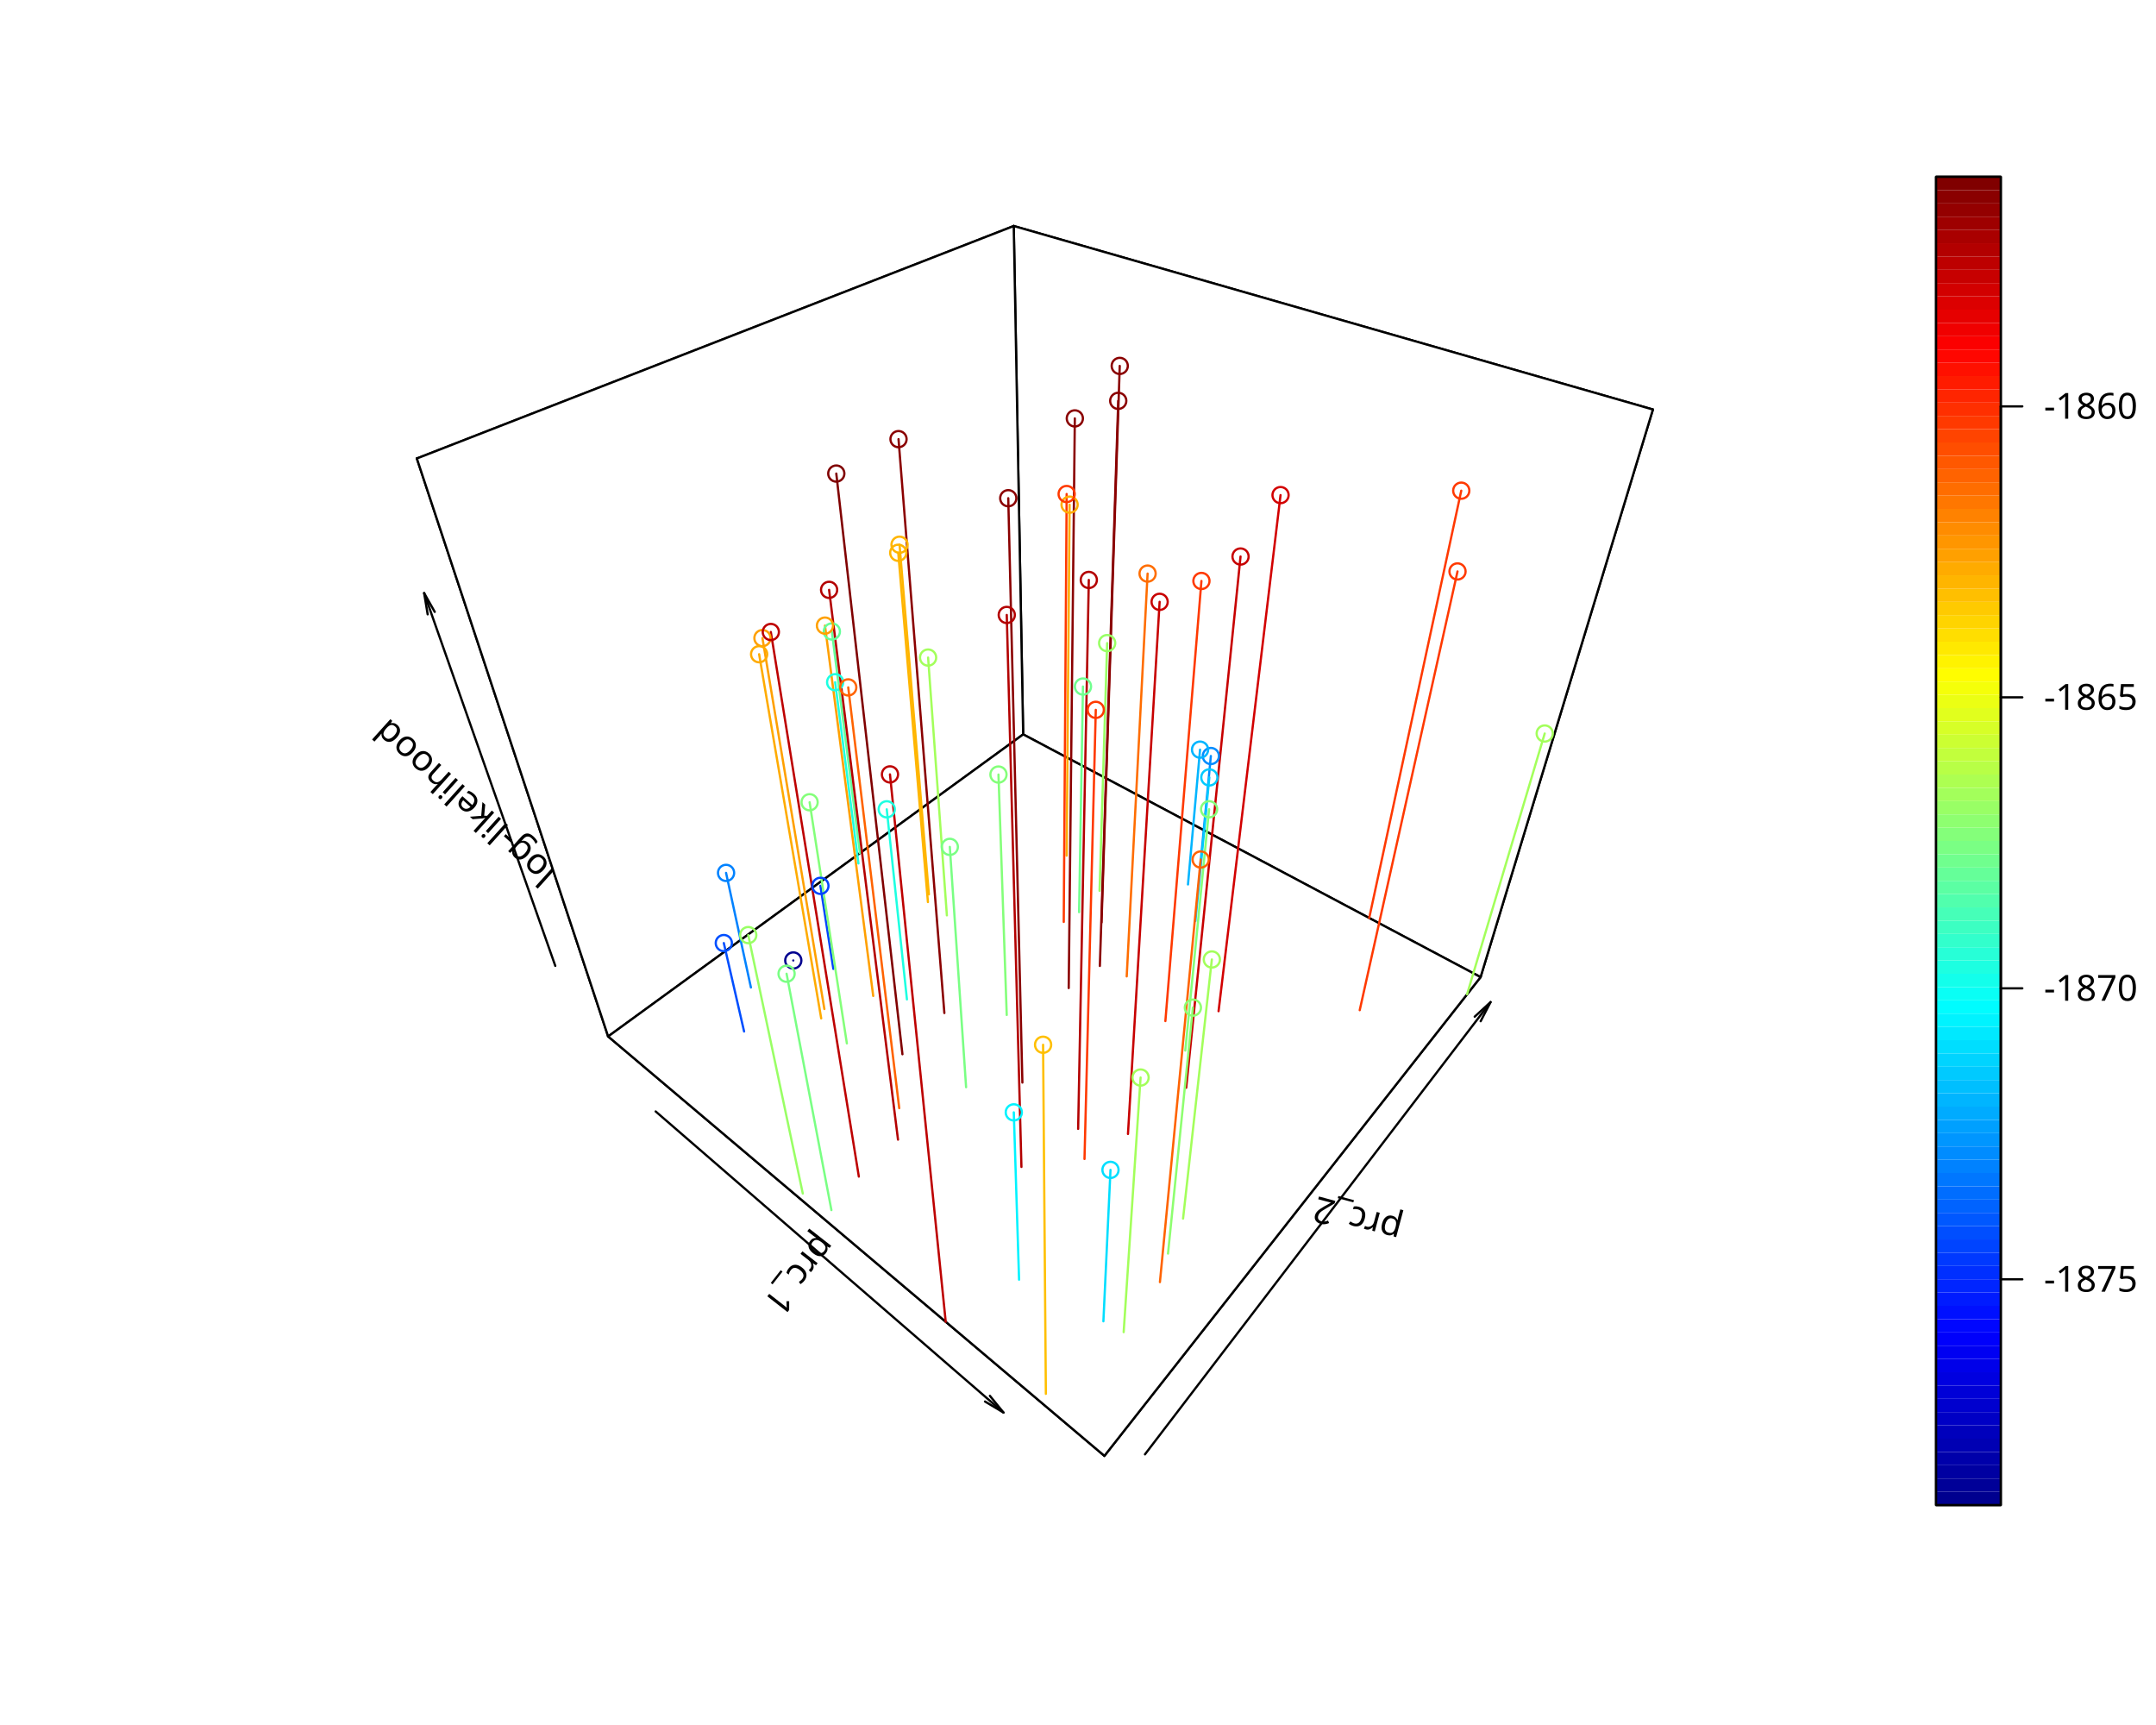
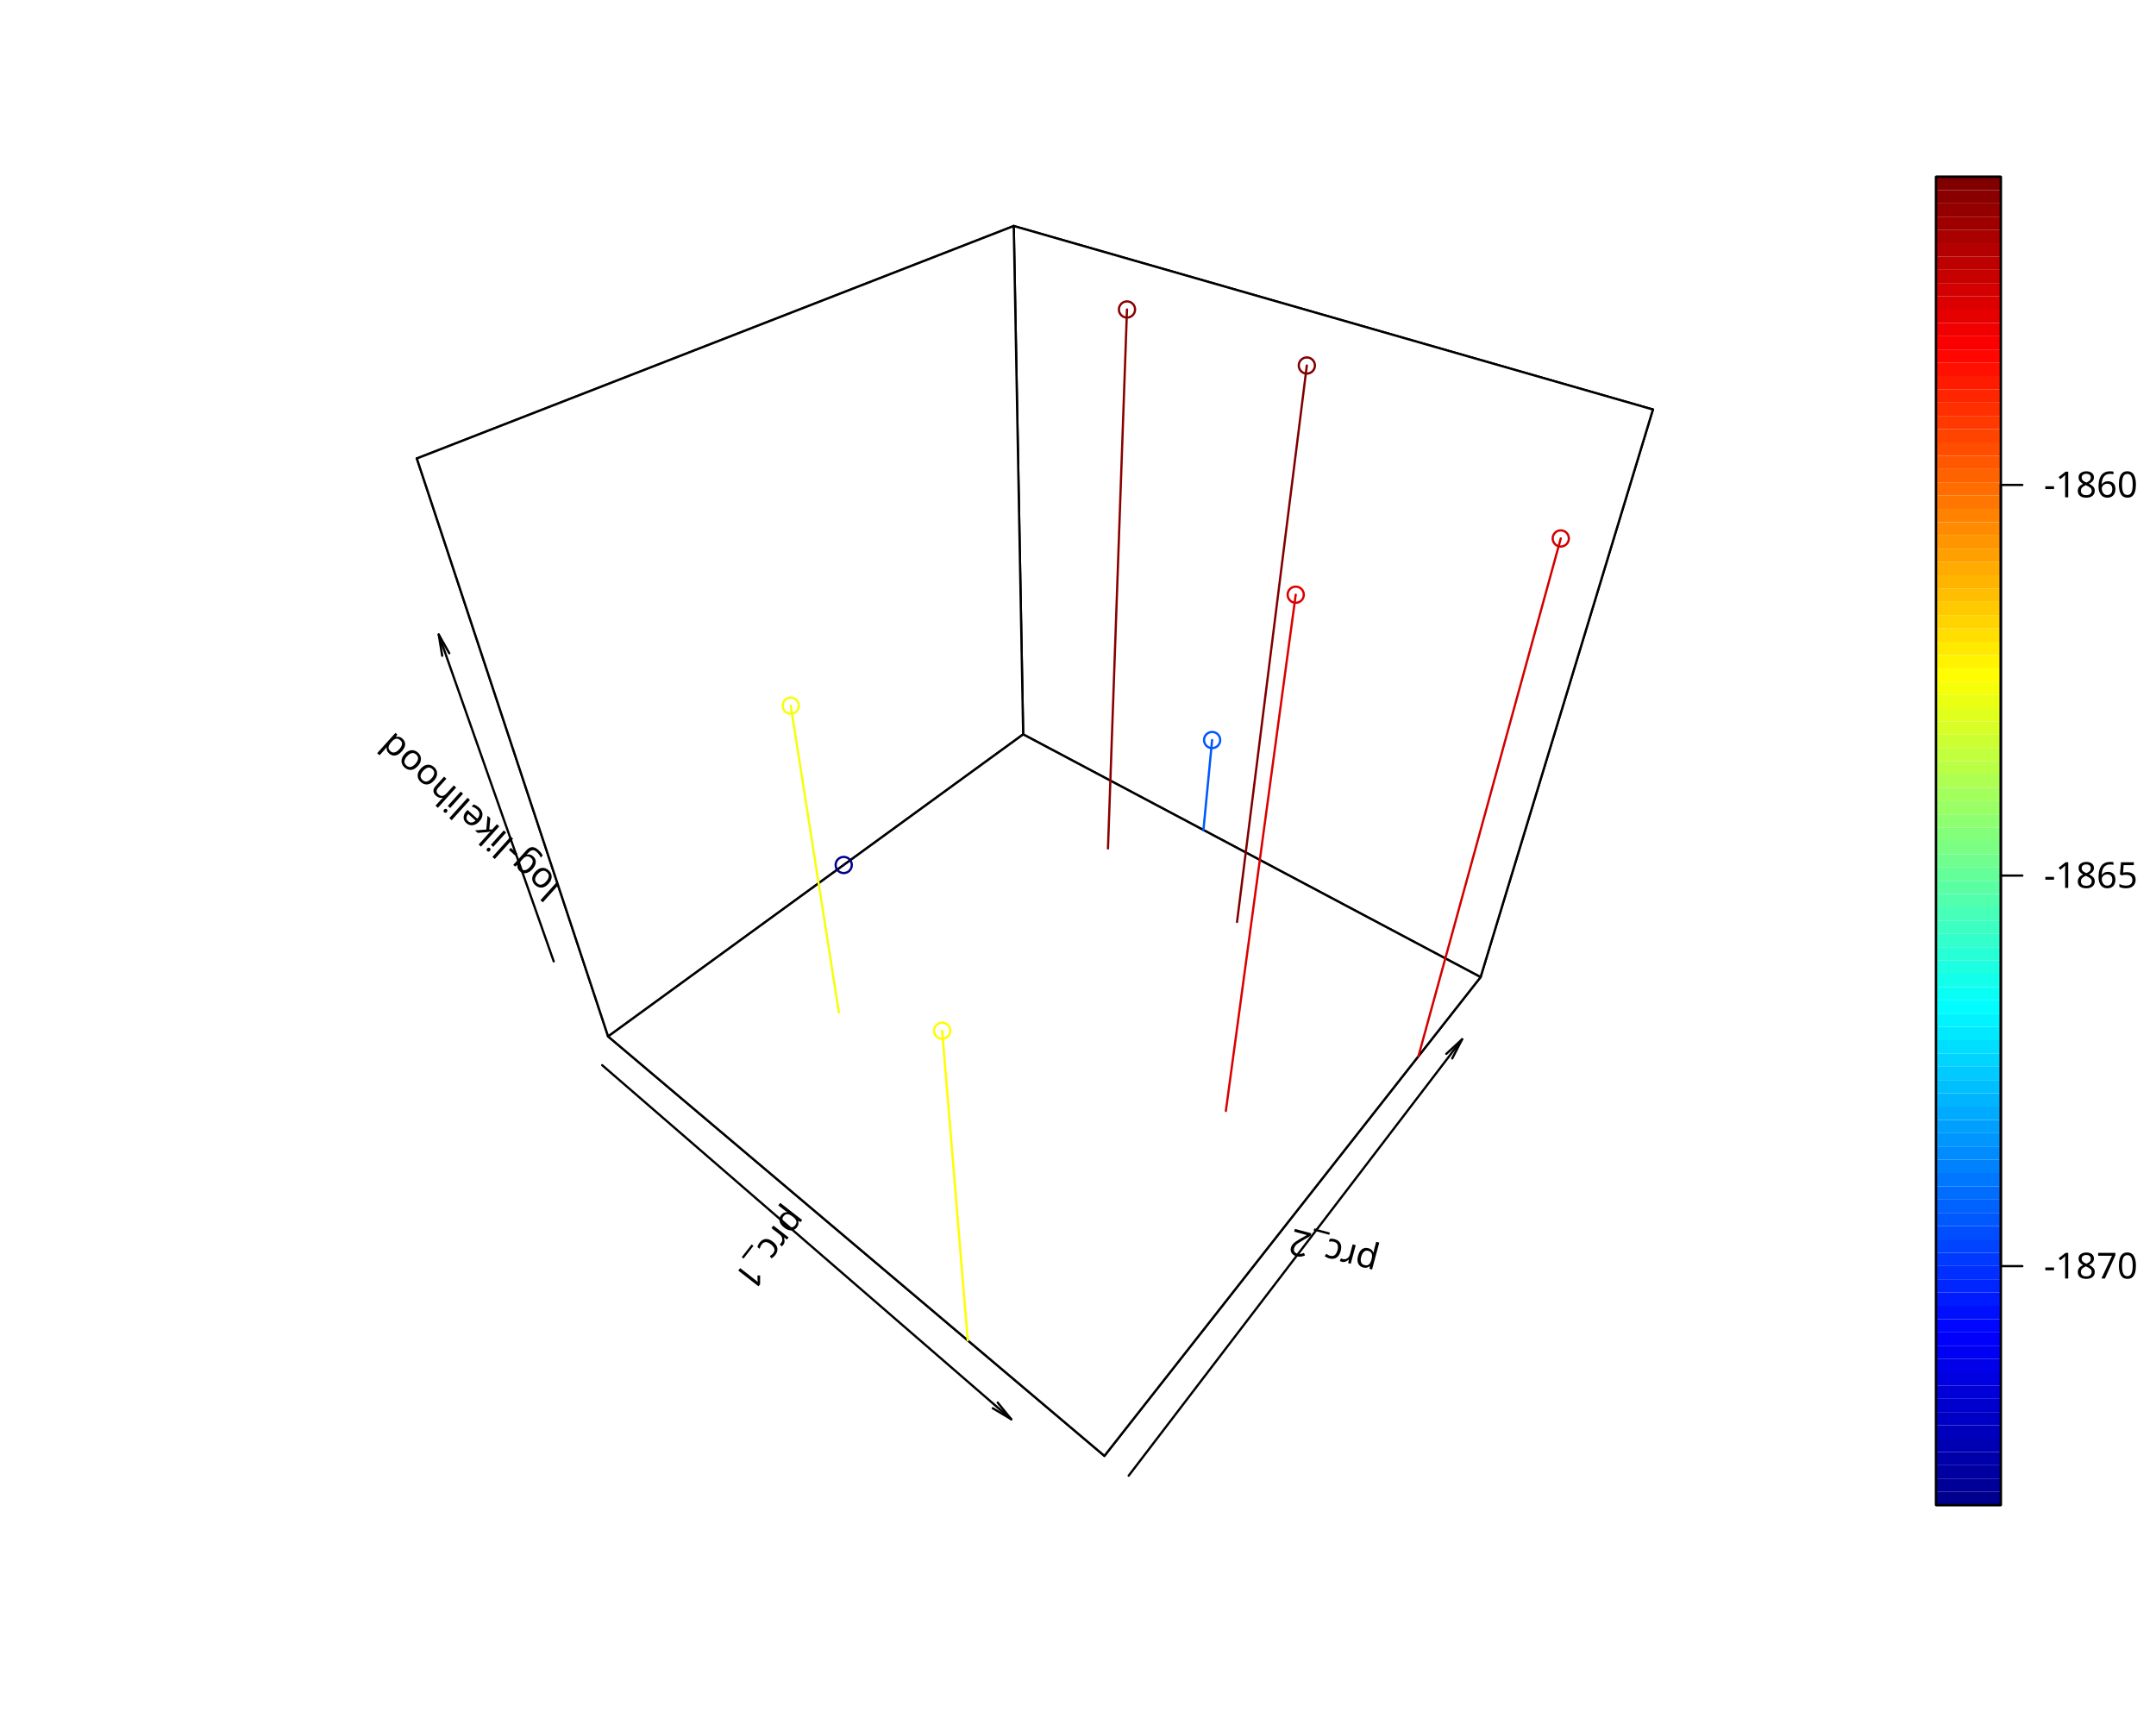
<svg xmlns="http://www.w3.org/2000/svg" class="svglite" data-engine-version="2.0" width="720.00pt" height="576.00pt" viewBox="0 0 720.00 576.00">
  <defs>
    <style type="text/css">
    .svglite line, .svglite polyline, .svglite polygon, .svglite path, .svglite rect, .svglite circle {
      fill: none;
      stroke: #000000;
      stroke-linecap: round;
      stroke-linejoin: round;
      stroke-miterlimit: 10.00;
    }
  </style>
  </defs>
  <rect width="100%" height="100%" style="stroke: none; fill: #FFFFFF;" />
  <defs>
    <clipPath id="cpMC4wMHw3MjAuMDB8MC4wMHw1NzYuMDA=">
      <rect x="0.00" y="0.00" width="720.00" height="576.00" />
    </clipPath>
  </defs>
  <g clip-path="url(#cpMC4wMHw3MjAuMDB8MC4wMHw1NzYuMDA=)">
</g>
  <defs>
    <clipPath id="cpNTkuMDR8NjMyLjE2fDU5LjA0fDUwMi41Ng==">
      <rect x="59.04" y="59.04" width="573.12" height="443.52" />
    </clipPath>
  </defs>
  <g clip-path="url(#cpNTkuMDR8NjMyLjE2fDU5LjA0fDUwMi41Ng==)">
    <line x1="341.69" y1="245.22" x2="494.44" y2="326.27" style="stroke-width: 0.75;" />
    <line x1="494.44" y1="326.27" x2="551.99" y2="136.74" style="stroke-width: 0.75;" />
    <line x1="551.99" y1="136.74" x2="338.54" y2="75.47" style="stroke-width: 0.75;" />
    <line x1="338.54" y1="75.47" x2="341.69" y2="245.22" style="stroke-width: 0.75;" />
    <line x1="203.09" y1="346.08" x2="341.69" y2="245.22" style="stroke-width: 0.75;" />
    <line x1="338.54" y1="75.47" x2="139.21" y2="153.09" style="stroke-width: 0.75;" />
    <line x1="139.21" y1="153.09" x2="203.09" y2="346.08" style="stroke-width: 0.75;" />
    <line x1="203.09" y1="346.08" x2="368.82" y2="486.13" style="stroke-width: 0.75;" />
    <line x1="368.82" y1="486.13" x2="494.44" y2="326.27" style="stroke-width: 0.75;" />
  </g>
  <g clip-path="url(#cpMC4wMHw3MjAuMDB8MC4wMHw1NzYuMDA=)">
-     <text transform="translate(263.90,423.06) rotate(128)" text-anchor="middle" style="font-size: 12.00px; font-family: sans;" textLength="30.02px" lengthAdjust="spacingAndGlyphs">prc_1</text>
-     <line x1="218.96" y1="371.13" x2="335.12" y2="471.67" style="stroke-width: 0.75;" />
-     <polyline points="328.94,467.98 335.12,471.67 330.58,466.09 " style="stroke-width: 0.75;" />
-     <text transform="translate(454.38,403.25) rotate(-165)" text-anchor="middle" style="font-size: 12.00px; font-family: sans;" textLength="30.02px" lengthAdjust="spacingAndGlyphs">prc_2</text>
-     <line x1="382.37" y1="485.62" x2="497.78" y2="334.61" style="stroke-width: 0.75;" />
-     <polyline points="494.47,341.00 497.78,334.61 492.48,339.48 " style="stroke-width: 0.75;" />
-     <text transform="translate(158.02,265.04) rotate(222)" text-anchor="middle" style="font-size: 12.00px; font-family: sans;" textLength="70.04px" lengthAdjust="spacingAndGlyphs">log-likelihood</text>
-     <line x1="185.44" y1="322.52" x2="141.64" y2="198.03" style="stroke-width: 0.75;" />
-     <polyline points="145.18,204.31 141.64,198.03 142.82,205.14 " style="stroke-width: 0.75;" />
+     <text transform="translate(254.20,414.46) rotate(128)" text-anchor="middle" style="font-size: 12.00px; font-family: sans;" textLength="30.02px" lengthAdjust="spacingAndGlyphs">prc_1</text>
+     <line x1="201.09" y1="355.67" x2="337.72" y2="473.92" style="stroke-width: 0.75;" />
+     <polyline points="331.54,470.23 337.72,473.92 333.18,468.34 " style="stroke-width: 0.75;" />
+     <text transform="translate(446.34,414.07) rotate(-165)" text-anchor="middle" style="font-size: 12.00px; font-family: sans;" textLength="30.02px" lengthAdjust="spacingAndGlyphs">prc_2</text>
+     <line x1="376.92" y1="492.75" x2="488.29" y2="347.02" style="stroke-width: 0.75;" />
+     <polyline points="484.98,353.41 488.29,347.02 482.99,351.90 " style="stroke-width: 0.75;" />
+     <text transform="translate(159.72,269.61) rotate(222)" text-anchor="middle" style="font-size: 12.00px; font-family: sans;" textLength="70.04px" lengthAdjust="spacingAndGlyphs">log-likelihood</text>
+     <line x1="184.92" y1="321.02" x2="146.51" y2="211.86" style="stroke-width: 0.75;" />
+     <polyline points="150.04,218.13 146.51,211.86 147.68,218.96 " style="stroke-width: 0.75;" />
  </g>
  <g clip-path="url(#cpNTkuMDR8NjMyLjE2fDU5LjA0fDUwMi41Ng==)">
    <polygon points="203.09,346.08 379.63,288.18 551.99,136.74 341.69,245.22 " style="stroke-width: 0.75; stroke: none; fill: none;" />
    <line x1="139.21" y1="153.09" x2="379.63" y2="288.18" style="stroke-width: 0.75; stroke-dasharray: 1.00,3.00;" />
    <line x1="379.63" y1="288.18" x2="368.82" y2="486.13" style="stroke-width: 0.75; stroke-dasharray: 1.00,3.00;" />
    <line x1="379.63" y1="288.18" x2="551.99" y2="136.74" style="stroke-width: 0.75; stroke-dasharray: 1.00,3.00;" />
    <polygon points="341.69,245.22 494.44,326.27 551.99,136.74 338.54,75.47 341.69,245.22 " style="stroke-width: 0.75; stroke: none; fill: #FFFFFF;" />
    <polyline points="341.69,245.22 494.44,326.27 551.99,136.74 338.54,75.47 341.69,245.22 " style="stroke-width: 0.75;" />
    <polygon points="203.09,346.08 341.69,245.22 338.54,75.47 139.21,153.09 203.09,346.08 " style="stroke-width: 0.75; stroke: none; fill: #FFFFFF;" />
    <polyline points="203.09,346.08 341.69,245.22 338.54,75.47 139.21,153.09 203.09,346.08 " style="stroke-width: 0.75;" />
    <polygon points="203.09,346.08 368.82,486.13 494.44,326.27 341.69,245.22 203.09,346.08 " style="stroke-width: 0.75; stroke: none; fill: #FFFFFF;" />
    <polyline points="203.09,346.08 368.82,486.13 494.44,326.27 341.69,245.22 203.09,346.08 " style="stroke-width: 0.75;" />
-     <line x1="400.67" y1="290.83" x2="404.37" y2="252.44" style="stroke-width: 0.75; stroke: #008CFF;" />
-     <line x1="286.68" y1="288.32" x2="278.90" y2="227.80" style="stroke-width: 0.75; stroke: #1DFFE1;" />
-     <line x1="287.18" y1="284.88" x2="277.80" y2="210.86" style="stroke-width: 0.75; stroke: #65FF99;" />
-     <line x1="396.73" y1="295.33" x2="400.76" y2="250.32" style="stroke-width: 0.75; stroke: #00B5FF;" />
-     <line x1="264.92" y1="320.71" x2="264.92" y2="320.71" style="stroke-width: 0.75; stroke: #00008F;" />
-     <line x1="399.21" y1="307.55" x2="403.86" y2="259.59" style="stroke-width: 0.75; stroke: #00CAFF;" />
-     <line x1="356.20" y1="285.71" x2="357.19" y2="168.51" style="stroke-width: 0.75; stroke: #FFAB00;" />
-     <line x1="367.20" y1="297.46" x2="369.74" y2="214.74" style="stroke-width: 0.75; stroke: #99FF65;" />
-     <line x1="360.36" y1="304.58" x2="361.66" y2="229.24" style="stroke-width: 0.75; stroke: #70FF8E;" />
-     <line x1="278.30" y1="323.53" x2="273.98" y2="295.79" style="stroke-width: 0.75; stroke: #0044FF;" />
-     <line x1="316.21" y1="305.65" x2="309.94" y2="219.57" style="stroke-width: 0.75; stroke: #A3FF5B;" />
-     <line x1="310.20" y1="298.65" x2="300.40" y2="181.89" style="stroke-width: 0.75; stroke: #FFB500;" />
-     <line x1="309.88" y1="301.21" x2="299.97" y2="184.58" style="stroke-width: 0.75; stroke: #FFB500;" />
-     <line x1="250.77" y1="329.73" x2="242.47" y2="291.47" style="stroke-width: 0.75; stroke: #0082FF;" />
-     <line x1="248.49" y1="344.42" x2="241.72" y2="314.90" style="stroke-width: 0.75; stroke: #004EFF;" />
-     <line x1="457.25" y1="306.54" x2="487.99" y2="163.84" style="stroke-width: 0.75; stroke: #FF3900;" />
-     <line x1="355.24" y1="307.84" x2="356.21" y2="164.96" style="stroke-width: 0.75; stroke: #FF3900;" />
-     <line x1="302.87" y1="333.71" x2="296.13" y2="270.24" style="stroke-width: 0.75; stroke: #1DFFE1;" />
-     <line x1="489.93" y1="332.01" x2="515.86" y2="244.93" style="stroke-width: 0.75; stroke: #A3FF5B;" />
-     <line x1="336.20" y1="338.91" x2="333.44" y2="258.63" style="stroke-width: 0.75; stroke: #84FF7A;" />
-     <line x1="367.86" y1="308.02" x2="373.94" y2="122.18" style="stroke-width: 0.75; stroke: #8A0000;" />
-     <line x1="376.27" y1="326.03" x2="383.24" y2="191.53" style="stroke-width: 0.75; stroke: #FF6D00;" />
-     <line x1="291.61" y1="332.56" x2="275.50" y2="208.90" style="stroke-width: 0.75; stroke: #FFA000;" />
-     <line x1="282.81" y1="348.40" x2="270.37" y2="267.88" style="stroke-width: 0.75; stroke: #84FF7A;" />
-     <line x1="395.83" y1="350.79" x2="403.78" y2="270.22" style="stroke-width: 0.75; stroke: #84FF7A;" />
-     <line x1="275.30" y1="336.93" x2="254.62" y2="213.07" style="stroke-width: 0.75; stroke: #FFA000;" />
-     <line x1="274.24" y1="340.05" x2="253.51" y2="218.45" style="stroke-width: 0.75; stroke: #FFAB00;" />
-     <line x1="367.30" y1="322.54" x2="373.44" y2="133.85" style="stroke-width: 0.75; stroke: #8A0000;" />
-     <line x1="454.08" y1="337.31" x2="486.74" y2="190.81" style="stroke-width: 0.75; stroke: #FF3900;" />
-     <line x1="322.63" y1="363.03" x2="317.19" y2="282.78" style="stroke-width: 0.75; stroke: #7AFF84;" />
-     <line x1="389.18" y1="340.95" x2="401.22" y2="193.99" style="stroke-width: 0.75; stroke: #FF3900;" />
-     <line x1="356.90" y1="329.92" x2="358.94" y2="139.71" style="stroke-width: 0.75; stroke: #8A0000;" />
-     <line x1="406.94" y1="337.65" x2="427.64" y2="165.32" style="stroke-width: 0.75; stroke: #D20000;" />
-     <line x1="315.37" y1="338.26" x2="300.06" y2="146.63" style="stroke-width: 0.75; stroke: #8A0000;" />
-     <line x1="301.37" y1="352.03" x2="279.28" y2="158.13" style="stroke-width: 0.75; stroke: #800000;" />
-     <line x1="300.30" y1="370.03" x2="283.27" y2="229.53" style="stroke-width: 0.75; stroke: #FF6300;" />
-     <line x1="396.14" y1="363.21" x2="414.28" y2="185.83" style="stroke-width: 0.75; stroke: #C70000;" />
-     <line x1="268.09" y1="398.53" x2="249.88" y2="312.24" style="stroke-width: 0.75; stroke: #99FF65;" />
-     <line x1="341.43" y1="361.48" x2="336.71" y2="166.36" style="stroke-width: 0.75; stroke: #8A0000;" />
-     <line x1="277.65" y1="404.07" x2="262.68" y2="325.14" style="stroke-width: 0.75; stroke: #7AFF84;" />
-     <line x1="395.09" y1="406.90" x2="404.70" y2="320.38" style="stroke-width: 0.75; stroke: #A3FF5B;" />
-     <line x1="362.17" y1="387.00" x2="365.94" y2="237.03" style="stroke-width: 0.75; stroke: #FF3900;" />
-     <line x1="340.32" y1="427.30" x2="338.56" y2="371.43" style="stroke-width: 0.75; stroke: #00F3FF;" />
-     <line x1="360.05" y1="376.95" x2="363.61" y2="193.65" style="stroke-width: 0.75; stroke: #B30000;" />
-     <line x1="376.69" y1="378.65" x2="387.26" y2="200.96" style="stroke-width: 0.75; stroke: #C70000;" />
-     <line x1="299.89" y1="380.54" x2="276.88" y2="196.96" style="stroke-width: 0.75; stroke: #B30000;" />
-     <line x1="390.06" y1="418.59" x2="398.37" y2="336.46" style="stroke-width: 0.75; stroke: #8EFF70;" />
-     <line x1="368.48" y1="441.20" x2="370.85" y2="390.64" style="stroke-width: 0.75; stroke: #00DEFF;" />
-     <line x1="341.11" y1="389.65" x2="336.21" y2="205.34" style="stroke-width: 0.75; stroke: #B30000;" />
-     <line x1="286.81" y1="392.88" x2="257.42" y2="211.03" style="stroke-width: 0.75; stroke: #BD0000;" />
-     <line x1="375.25" y1="444.82" x2="380.90" y2="359.80" style="stroke-width: 0.75; stroke: #A3FF5B;" />
-     <line x1="387.36" y1="428.11" x2="400.97" y2="287.00" style="stroke-width: 0.75; stroke: #FF6300;" />
-     <line x1="349.27" y1="465.42" x2="348.34" y2="348.86" style="stroke-width: 0.75; stroke: #FFBF00;" />
-     <line x1="315.82" y1="441.35" x2="297.21" y2="258.58" style="stroke-width: 0.75; stroke: #BD0000;" />
-     <circle cx="277.80" cy="210.86" r="2.70" style="stroke-width: 0.75; stroke: #65FF99;" />
-     <circle cx="357.19" cy="168.51" r="2.70" style="stroke-width: 0.75; stroke: #FFAB00;" />
-     <circle cx="278.90" cy="227.80" r="2.70" style="stroke-width: 0.75; stroke: #1DFFE1;" />
-     <circle cx="404.37" cy="252.44" r="2.70" style="stroke-width: 0.75; stroke: #008CFF;" />
-     <circle cx="400.76" cy="250.32" r="2.70" style="stroke-width: 0.75; stroke: #00B5FF;" />
-     <circle cx="369.74" cy="214.74" r="2.70" style="stroke-width: 0.75; stroke: #99FF65;" />
-     <circle cx="300.40" cy="181.89" r="2.70" style="stroke-width: 0.75; stroke: #FFB500;" />
-     <circle cx="299.97" cy="184.58" r="2.70" style="stroke-width: 0.75; stroke: #FFB500;" />
-     <circle cx="361.66" cy="229.24" r="2.70" style="stroke-width: 0.75; stroke: #70FF8E;" />
-     <circle cx="309.94" cy="219.57" r="2.70" style="stroke-width: 0.75; stroke: #A3FF5B;" />
-     <circle cx="487.99" cy="163.84" r="2.70" style="stroke-width: 0.75; stroke: #FF3900;" />
-     <circle cx="403.86" cy="259.59" r="2.70" style="stroke-width: 0.75; stroke: #00CAFF;" />
-     <circle cx="356.21" cy="164.96" r="2.70" style="stroke-width: 0.75; stroke: #FF3900;" />
-     <circle cx="373.94" cy="122.18" r="2.70" style="stroke-width: 0.75; stroke: #8A0000;" />
-     <circle cx="264.92" cy="320.71" r="2.70" style="stroke-width: 0.75; stroke: #00008F;" />
-     <circle cx="373.44" cy="133.85" r="2.70" style="stroke-width: 0.75; stroke: #8A0000;" />
-     <circle cx="273.98" cy="295.79" r="2.70" style="stroke-width: 0.75; stroke: #0044FF;" />
-     <circle cx="383.24" cy="191.53" r="2.70" style="stroke-width: 0.75; stroke: #FF6D00;" />
-     <circle cx="242.47" cy="291.47" r="2.70" style="stroke-width: 0.75; stroke: #0082FF;" />
-     <circle cx="358.94" cy="139.71" r="2.70" style="stroke-width: 0.75; stroke: #8A0000;" />
-     <circle cx="515.86" cy="244.93" r="2.70" style="stroke-width: 0.75; stroke: #A3FF5B;" />
-     <circle cx="275.50" cy="208.90" r="2.70" style="stroke-width: 0.75; stroke: #FFA000;" />
-     <circle cx="296.13" cy="270.24" r="2.70" style="stroke-width: 0.75; stroke: #1DFFE1;" />
-     <circle cx="254.62" cy="213.07" r="2.70" style="stroke-width: 0.75; stroke: #FFA000;" />
-     <circle cx="486.74" cy="190.81" r="2.70" style="stroke-width: 0.75; stroke: #FF3900;" />
-     <circle cx="427.64" cy="165.32" r="2.70" style="stroke-width: 0.75; stroke: #D20000;" />
-     <circle cx="300.06" cy="146.63" r="2.70" style="stroke-width: 0.75; stroke: #8A0000;" />
-     <circle cx="333.44" cy="258.63" r="2.70" style="stroke-width: 0.75; stroke: #84FF7A;" />
-     <circle cx="253.51" cy="218.45" r="2.70" style="stroke-width: 0.75; stroke: #FFAB00;" />
-     <circle cx="401.22" cy="193.99" r="2.70" style="stroke-width: 0.75; stroke: #FF3900;" />
-     <circle cx="241.72" cy="314.90" r="2.70" style="stroke-width: 0.75; stroke: #004EFF;" />
-     <circle cx="270.37" cy="267.88" r="2.70" style="stroke-width: 0.75; stroke: #84FF7A;" />
-     <circle cx="403.78" cy="270.22" r="2.70" style="stroke-width: 0.75; stroke: #84FF7A;" />
-     <circle cx="279.28" cy="158.13" r="2.70" style="stroke-width: 0.75; stroke: #800000;" />
-     <circle cx="336.71" cy="166.36" r="2.70" style="stroke-width: 0.75; stroke: #8A0000;" />
-     <circle cx="317.19" cy="282.78" r="2.70" style="stroke-width: 0.75; stroke: #7AFF84;" />
-     <circle cx="414.28" cy="185.83" r="2.70" style="stroke-width: 0.75; stroke: #C70000;" />
-     <circle cx="283.27" cy="229.53" r="2.70" style="stroke-width: 0.75; stroke: #FF6300;" />
-     <circle cx="363.61" cy="193.65" r="2.70" style="stroke-width: 0.75; stroke: #B30000;" />
-     <circle cx="387.26" cy="200.96" r="2.70" style="stroke-width: 0.75; stroke: #C70000;" />
-     <circle cx="276.88" cy="196.96" r="2.70" style="stroke-width: 0.75; stroke: #B30000;" />
-     <circle cx="365.94" cy="237.03" r="2.70" style="stroke-width: 0.75; stroke: #FF3900;" />
-     <circle cx="336.21" cy="205.34" r="2.70" style="stroke-width: 0.75; stroke: #B30000;" />
-     <circle cx="257.42" cy="211.03" r="2.70" style="stroke-width: 0.75; stroke: #BD0000;" />
-     <circle cx="249.88" cy="312.24" r="2.70" style="stroke-width: 0.75; stroke: #99FF65;" />
-     <circle cx="262.68" cy="325.14" r="2.70" style="stroke-width: 0.75; stroke: #7AFF84;" />
-     <circle cx="404.70" cy="320.38" r="2.70" style="stroke-width: 0.75; stroke: #A3FF5B;" />
-     <circle cx="398.37" cy="336.46" r="2.70" style="stroke-width: 0.75; stroke: #8EFF70;" />
-     <circle cx="338.56" cy="371.43" r="2.70" style="stroke-width: 0.75; stroke: #00F3FF;" />
-     <circle cx="400.97" cy="287.00" r="2.70" style="stroke-width: 0.75; stroke: #FF6300;" />
-     <circle cx="370.85" cy="390.64" r="2.70" style="stroke-width: 0.75; stroke: #00DEFF;" />
-     <circle cx="297.21" cy="258.58" r="2.70" style="stroke-width: 0.75; stroke: #BD0000;" />
-     <circle cx="380.90" cy="359.80" r="2.70" style="stroke-width: 0.75; stroke: #A3FF5B;" />
-     <circle cx="348.34" cy="348.86" r="2.70" style="stroke-width: 0.75; stroke: #FFBF00;" />
+     <line x1="401.89" y1="277.16" x2="404.79" y2="247.11" style="stroke-width: 0.75; stroke: #0058FF;" />
+     <line x1="281.76" y1="288.83" x2="281.76" y2="288.83" style="stroke-width: 0.75; stroke: #00008F;" />
+     <line x1="370.01" y1="283.31" x2="376.36" y2="103.34" style="stroke-width: 0.75; stroke: #8A0000;" />
+     <line x1="413.11" y1="307.86" x2="436.42" y2="122.05" style="stroke-width: 0.75; stroke: #800000;" />
+     <line x1="280.15" y1="338.10" x2="264.08" y2="235.64" style="stroke-width: 0.75; stroke: #F5FF09;" />
+     <line x1="473.69" y1="352.68" x2="521.22" y2="179.80" style="stroke-width: 0.75; stroke: #D20000;" />
+     <line x1="409.38" y1="370.95" x2="432.71" y2="198.58" style="stroke-width: 0.75; stroke: #DC0000;" />
+     <line x1="323.18" y1="447.56" x2="314.64" y2="344.17" style="stroke-width: 0.75; stroke: #FFFD00;" />
+     <circle cx="404.79" cy="247.11" r="2.70" style="stroke-width: 0.75; stroke: #0058FF;" />
+     <circle cx="376.36" cy="103.34" r="2.70" style="stroke-width: 0.75; stroke: #8A0000;" />
+     <circle cx="281.76" cy="288.83" r="2.70" style="stroke-width: 0.75; stroke: #00008F;" />
+     <circle cx="436.42" cy="122.05" r="2.70" style="stroke-width: 0.75; stroke: #800000;" />
+     <circle cx="264.08" cy="235.64" r="2.70" style="stroke-width: 0.75; stroke: #F5FF09;" />
+     <circle cx="521.22" cy="179.80" r="2.70" style="stroke-width: 0.75; stroke: #D20000;" />
+     <circle cx="432.71" cy="198.58" r="2.70" style="stroke-width: 0.75; stroke: #DC0000;" />
+     <circle cx="314.64" cy="344.17" r="2.70" style="stroke-width: 0.75; stroke: #FFFD00;" />
  </g>
  <g clip-path="url(#cpMC4wMHw3MjAuMDB8MC4wMHw1NzYuMDA=)">
    <polygon points="646.56,502.56 668.16,502.56 668.16,59.04 646.56,59.04 " style="stroke-width: 0.75; fill: none;" />
  </g>
  <defs>
    <clipPath id="cpNjQ2LjU2fDY2OC4xNnw1OS4wNHw1MDIuNTY=">
      <rect x="646.56" y="59.04" width="21.60" height="443.52" />
    </clipPath>
  </defs>
  <g clip-path="url(#cpNjQ2LjU2fDY2OC4xNnw1OS4wNHw1MDIuNTY=)">
    <rect x="646.56" y="498.12" width="21.60" height="4.44" style="stroke-width: 0.75; stroke: none; fill: #00008F;" />
    <rect x="646.56" y="493.69" width="21.60" height="4.44" style="stroke-width: 0.75; stroke: none; fill: #000098;" />
    <rect x="646.56" y="489.25" width="21.60" height="4.44" style="stroke-width: 0.75; stroke: none; fill: #0000A1;" />
    <rect x="646.56" y="484.82" width="21.60" height="4.44" style="stroke-width: 0.75; stroke: none; fill: #0000AA;" />
    <rect x="646.56" y="480.38" width="21.60" height="4.44" style="stroke-width: 0.75; stroke: none; fill: #0000B3;" />
    <rect x="646.56" y="475.95" width="21.60" height="4.44" style="stroke-width: 0.75; stroke: none; fill: #0000BC;" />
    <rect x="646.56" y="471.51" width="21.60" height="4.44" style="stroke-width: 0.75; stroke: none; fill: #0000C5;" />
    <rect x="646.56" y="467.08" width="21.60" height="4.44" style="stroke-width: 0.75; stroke: none; fill: #0000CE;" />
    <rect x="646.56" y="462.64" width="21.60" height="4.44" style="stroke-width: 0.75; stroke: none; fill: #0000D7;" />
    <rect x="646.56" y="458.21" width="21.60" height="4.44" style="stroke-width: 0.75; stroke: none; fill: #0000E0;" />
    <rect x="646.56" y="453.77" width="21.60" height="4.44" style="stroke-width: 0.75; stroke: none; fill: #0000E9;" />
    <rect x="646.56" y="449.34" width="21.60" height="4.44" style="stroke-width: 0.75; stroke: none; fill: #0000F2;" />
    <rect x="646.56" y="444.90" width="21.60" height="4.44" style="stroke-width: 0.75; stroke: none; fill: #0000FB;" />
    <rect x="646.56" y="440.47" width="21.60" height="4.44" style="stroke-width: 0.75; stroke: none; fill: #0006FF;" />
    <rect x="646.56" y="436.03" width="21.60" height="4.44" style="stroke-width: 0.75; stroke: none; fill: #0010FF;" />
    <rect x="646.56" y="431.60" width="21.60" height="4.44" style="stroke-width: 0.75; stroke: none; fill: #001BFF;" />
    <rect x="646.56" y="427.16" width="21.60" height="4.44" style="stroke-width: 0.75; stroke: none; fill: #0025FF;" />
    <rect x="646.56" y="422.73" width="21.60" height="4.44" style="stroke-width: 0.75; stroke: none; fill: #002FFF;" />
    <rect x="646.56" y="418.29" width="21.60" height="4.44" style="stroke-width: 0.75; stroke: none; fill: #0039FF;" />
    <rect x="646.56" y="413.86" width="21.60" height="4.44" style="stroke-width: 0.75; stroke: none; fill: #0044FF;" />
    <rect x="646.56" y="409.42" width="21.60" height="4.44" style="stroke-width: 0.75; stroke: none; fill: #004EFF;" />
    <rect x="646.56" y="404.99" width="21.60" height="4.44" style="stroke-width: 0.75; stroke: none; fill: #0058FF;" />
    <rect x="646.56" y="400.55" width="21.60" height="4.44" style="stroke-width: 0.75; stroke: none; fill: #0063FF;" />
    <rect x="646.56" y="396.12" width="21.60" height="4.44" style="stroke-width: 0.75; stroke: none; fill: #006DFF;" />
    <rect x="646.56" y="391.68" width="21.60" height="4.44" style="stroke-width: 0.75; stroke: none; fill: #0077FF;" />
    <rect x="646.56" y="387.24" width="21.60" height="4.44" style="stroke-width: 0.75; stroke: none; fill: #0082FF;" />
    <rect x="646.56" y="382.81" width="21.60" height="4.44" style="stroke-width: 0.75; stroke: none; fill: #008CFF;" />
    <rect x="646.56" y="378.37" width="21.60" height="4.44" style="stroke-width: 0.75; stroke: none; fill: #0096FF;" />
    <rect x="646.56" y="373.94" width="21.60" height="4.44" style="stroke-width: 0.75; stroke: none; fill: #00A0FF;" />
    <rect x="646.56" y="369.50" width="21.60" height="4.44" style="stroke-width: 0.75; stroke: none; fill: #00ABFF;" />
    <rect x="646.56" y="365.07" width="21.60" height="4.44" style="stroke-width: 0.75; stroke: none; fill: #00B5FF;" />
    <rect x="646.56" y="360.63" width="21.60" height="4.44" style="stroke-width: 0.75; stroke: none; fill: #00BFFF;" />
    <rect x="646.56" y="356.20" width="21.60" height="4.44" style="stroke-width: 0.75; stroke: none; fill: #00CAFF;" />
    <rect x="646.56" y="351.76" width="21.60" height="4.44" style="stroke-width: 0.75; stroke: none; fill: #00D4FF;" />
    <rect x="646.56" y="347.33" width="21.60" height="4.44" style="stroke-width: 0.75; stroke: none; fill: #00DEFF;" />
    <rect x="646.56" y="342.89" width="21.60" height="4.44" style="stroke-width: 0.75; stroke: none; fill: #00E9FF;" />
    <rect x="646.56" y="338.46" width="21.60" height="4.44" style="stroke-width: 0.75; stroke: none; fill: #00F3FF;" />
    <rect x="646.56" y="334.02" width="21.60" height="4.44" style="stroke-width: 0.75; stroke: none; fill: #00FDFF;" />
    <rect x="646.56" y="329.59" width="21.60" height="4.44" style="stroke-width: 0.75; stroke: none; fill: #09FFF5;" />
    <rect x="646.56" y="325.15" width="21.60" height="4.44" style="stroke-width: 0.75; stroke: none; fill: #13FFEB;" />
    <rect x="646.56" y="320.72" width="21.60" height="4.44" style="stroke-width: 0.75; stroke: none; fill: #1DFFE1;" />
    <rect x="646.56" y="316.28" width="21.60" height="4.44" style="stroke-width: 0.75; stroke: none; fill: #27FFD7;" />
    <rect x="646.56" y="311.85" width="21.60" height="4.44" style="stroke-width: 0.75; stroke: none; fill: #32FFCC;" />
    <rect x="646.56" y="307.41" width="21.60" height="4.44" style="stroke-width: 0.75; stroke: none; fill: #3CFFC2;" />
    <rect x="646.56" y="302.98" width="21.60" height="4.44" style="stroke-width: 0.75; stroke: none; fill: #46FFB8;" />
    <rect x="646.56" y="298.54" width="21.60" height="4.44" style="stroke-width: 0.75; stroke: none; fill: #51FFAD;" />
    <rect x="646.56" y="294.11" width="21.60" height="4.44" style="stroke-width: 0.75; stroke: none; fill: #5BFFA3;" />
    <rect x="646.56" y="289.67" width="21.60" height="4.44" style="stroke-width: 0.75; stroke: none; fill: #65FF99;" />
    <rect x="646.56" y="285.24" width="21.60" height="4.44" style="stroke-width: 0.75; stroke: none; fill: #70FF8E;" />
    <rect x="646.56" y="280.80" width="21.60" height="4.44" style="stroke-width: 0.75; stroke: none; fill: #7AFF84;" />
    <rect x="646.56" y="276.36" width="21.60" height="4.44" style="stroke-width: 0.75; stroke: none; fill: #84FF7A;" />
    <rect x="646.56" y="271.93" width="21.60" height="4.44" style="stroke-width: 0.75; stroke: none; fill: #8EFF70;" />
    <rect x="646.56" y="267.49" width="21.60" height="4.44" style="stroke-width: 0.75; stroke: none; fill: #99FF65;" />
    <rect x="646.56" y="263.06" width="21.60" height="4.44" style="stroke-width: 0.75; stroke: none; fill: #A3FF5B;" />
    <rect x="646.56" y="258.62" width="21.60" height="4.44" style="stroke-width: 0.75; stroke: none; fill: #ADFF51;" />
    <rect x="646.56" y="254.19" width="21.60" height="4.44" style="stroke-width: 0.75; stroke: none; fill: #B8FF46;" />
    <rect x="646.56" y="249.75" width="21.60" height="4.44" style="stroke-width: 0.75; stroke: none; fill: #C2FF3C;" />
    <rect x="646.56" y="245.32" width="21.60" height="4.44" style="stroke-width: 0.75; stroke: none; fill: #CCFF32;" />
    <rect x="646.56" y="240.88" width="21.60" height="4.44" style="stroke-width: 0.75; stroke: none; fill: #D7FF27;" />
    <rect x="646.56" y="236.45" width="21.60" height="4.44" style="stroke-width: 0.75; stroke: none; fill: #E1FF1D;" />
    <rect x="646.56" y="232.01" width="21.60" height="4.44" style="stroke-width: 0.75; stroke: none; fill: #EBFF13;" />
    <rect x="646.56" y="227.58" width="21.60" height="4.44" style="stroke-width: 0.75; stroke: none; fill: #F5FF09;" />
    <rect x="646.56" y="223.14" width="21.60" height="4.44" style="stroke-width: 0.75; stroke: none; fill: #FFFD00;" />
    <rect x="646.56" y="218.71" width="21.60" height="4.44" style="stroke-width: 0.75; stroke: none; fill: #FFF300;" />
    <rect x="646.56" y="214.27" width="21.60" height="4.44" style="stroke-width: 0.75; stroke: none; fill: #FFE900;" />
    <rect x="646.56" y="209.84" width="21.60" height="4.44" style="stroke-width: 0.75; stroke: none; fill: #FFDE00;" />
    <rect x="646.56" y="205.40" width="21.60" height="4.44" style="stroke-width: 0.75; stroke: none; fill: #FFD400;" />
    <rect x="646.56" y="200.97" width="21.60" height="4.44" style="stroke-width: 0.75; stroke: none; fill: #FFCA00;" />
    <rect x="646.56" y="196.53" width="21.60" height="4.44" style="stroke-width: 0.75; stroke: none; fill: #FFBF00;" />
    <rect x="646.56" y="192.10" width="21.60" height="4.44" style="stroke-width: 0.75; stroke: none; fill: #FFB500;" />
    <rect x="646.56" y="187.66" width="21.60" height="4.44" style="stroke-width: 0.75; stroke: none; fill: #FFAB00;" />
    <rect x="646.56" y="183.23" width="21.60" height="4.44" style="stroke-width: 0.75; stroke: none; fill: #FFA000;" />
    <rect x="646.56" y="178.79" width="21.60" height="4.44" style="stroke-width: 0.75; stroke: none; fill: #FF9600;" />
    <rect x="646.56" y="174.36" width="21.60" height="4.44" style="stroke-width: 0.75; stroke: none; fill: #FF8C00;" />
    <rect x="646.56" y="169.92" width="21.60" height="4.44" style="stroke-width: 0.75; stroke: none; fill: #FF8200;" />
    <rect x="646.56" y="165.48" width="21.60" height="4.44" style="stroke-width: 0.75; stroke: none; fill: #FF7700;" />
    <rect x="646.56" y="161.05" width="21.60" height="4.44" style="stroke-width: 0.75; stroke: none; fill: #FF6D00;" />
    <rect x="646.56" y="156.61" width="21.60" height="4.44" style="stroke-width: 0.75; stroke: none; fill: #FF6300;" />
    <rect x="646.56" y="152.18" width="21.60" height="4.44" style="stroke-width: 0.75; stroke: none; fill: #FF5800;" />
    <rect x="646.56" y="147.74" width="21.60" height="4.44" style="stroke-width: 0.75; stroke: none; fill: #FF4E00;" />
    <rect x="646.56" y="143.31" width="21.60" height="4.44" style="stroke-width: 0.75; stroke: none; fill: #FF4400;" />
    <rect x="646.56" y="138.87" width="21.60" height="4.44" style="stroke-width: 0.75; stroke: none; fill: #FF3900;" />
    <rect x="646.56" y="134.44" width="21.60" height="4.44" style="stroke-width: 0.75; stroke: none; fill: #FF2F00;" />
    <rect x="646.56" y="130.00" width="21.60" height="4.44" style="stroke-width: 0.75; stroke: none; fill: #FF2500;" />
    <rect x="646.56" y="125.57" width="21.60" height="4.44" style="stroke-width: 0.75; stroke: none; fill: #FF1B00;" />
    <rect x="646.56" y="121.13" width="21.60" height="4.44" style="stroke-width: 0.75; stroke: none; fill: #FF1000;" />
    <rect x="646.56" y="116.70" width="21.60" height="4.44" style="stroke-width: 0.75; stroke: none; fill: #FF0600;" />
    <rect x="646.56" y="112.26" width="21.60" height="4.44" style="stroke-width: 0.75; stroke: none; fill: #FB0000;" />
    <rect x="646.56" y="107.83" width="21.60" height="4.44" style="stroke-width: 0.75; stroke: none; fill: #F00000;" />
    <rect x="646.56" y="103.39" width="21.60" height="4.44" style="stroke-width: 0.75; stroke: none; fill: #E60000;" />
    <rect x="646.56" y="98.96" width="21.60" height="4.44" style="stroke-width: 0.75; stroke: none; fill: #DC0000;" />
    <rect x="646.56" y="94.52" width="21.60" height="4.44" style="stroke-width: 0.75; stroke: none; fill: #D20000;" />
    <rect x="646.56" y="90.09" width="21.60" height="4.44" style="stroke-width: 0.75; stroke: none; fill: #C70000;" />
    <rect x="646.56" y="85.65" width="21.60" height="4.44" style="stroke-width: 0.75; stroke: none; fill: #BD0000;" />
    <rect x="646.56" y="81.22" width="21.60" height="4.44" style="stroke-width: 0.75; stroke: none; fill: #B30000;" />
    <rect x="646.56" y="76.78" width="21.60" height="4.44" style="stroke-width: 0.75; stroke: none; fill: #A90000;" />
    <rect x="646.56" y="72.35" width="21.60" height="4.44" style="stroke-width: 0.75; stroke: none; fill: #9E0000;" />
    <rect x="646.56" y="67.91" width="21.60" height="4.44" style="stroke-width: 0.75; stroke: none; fill: #940000;" />
    <rect x="646.56" y="63.48" width="21.60" height="4.44" style="stroke-width: 0.75; stroke: none; fill: #8A0000;" />
    <rect x="646.56" y="59.04" width="21.60" height="4.44" style="stroke-width: 0.75; stroke: none; fill: #800000;" />
  </g>
  <g clip-path="url(#cpMC4wMHw3MjAuMDB8MC4wMHw1NzYuMDA=)">
-     <line x1="668.16" y1="427.18" x2="668.16" y2="135.69" style="stroke-width: 0.75;" />
-     <line x1="668.16" y1="427.18" x2="675.36" y2="427.18" style="stroke-width: 0.75;" />
-     <line x1="668.16" y1="330.02" x2="675.36" y2="330.02" style="stroke-width: 0.75;" />
-     <line x1="668.16" y1="232.85" x2="675.36" y2="232.85" style="stroke-width: 0.75;" />
-     <line x1="668.16" y1="135.69" x2="675.36" y2="135.69" style="stroke-width: 0.75;" />
-     <text x="682.56" y="431.31" style="font-size: 12.00px; font-family: sans;" textLength="30.69px" lengthAdjust="spacingAndGlyphs">-1875</text>
-     <text x="682.56" y="334.15" style="font-size: 12.00px; font-family: sans;" textLength="30.69px" lengthAdjust="spacingAndGlyphs">-1870</text>
-     <text x="682.56" y="236.98" style="font-size: 12.00px; font-family: sans;" textLength="30.69px" lengthAdjust="spacingAndGlyphs">-1865</text>
-     <text x="682.56" y="139.82" style="font-size: 12.00px; font-family: sans;" textLength="30.69px" lengthAdjust="spacingAndGlyphs">-1860</text>
+     <line x1="668.16" y1="422.78" x2="668.16" y2="161.93" style="stroke-width: 0.75;" />
+     <line x1="668.16" y1="422.78" x2="675.36" y2="422.78" style="stroke-width: 0.75;" />
+     <line x1="668.16" y1="292.36" x2="675.36" y2="292.36" style="stroke-width: 0.75;" />
+     <line x1="668.16" y1="161.93" x2="675.36" y2="161.93" style="stroke-width: 0.75;" />
+     <text x="682.56" y="426.91" style="font-size: 12.00px; font-family: sans;" textLength="30.69px" lengthAdjust="spacingAndGlyphs">-1870</text>
+     <text x="682.56" y="296.49" style="font-size: 12.00px; font-family: sans;" textLength="30.69px" lengthAdjust="spacingAndGlyphs">-1865</text>
+     <text x="682.56" y="166.06" style="font-size: 12.00px; font-family: sans;" textLength="30.69px" lengthAdjust="spacingAndGlyphs">-1860</text>
    <polygon points="646.56,502.56 668.16,502.56 668.16,59.04 646.56,59.04 " style="stroke-width: 0.75; fill: none;" />
  </g>
</svg>
